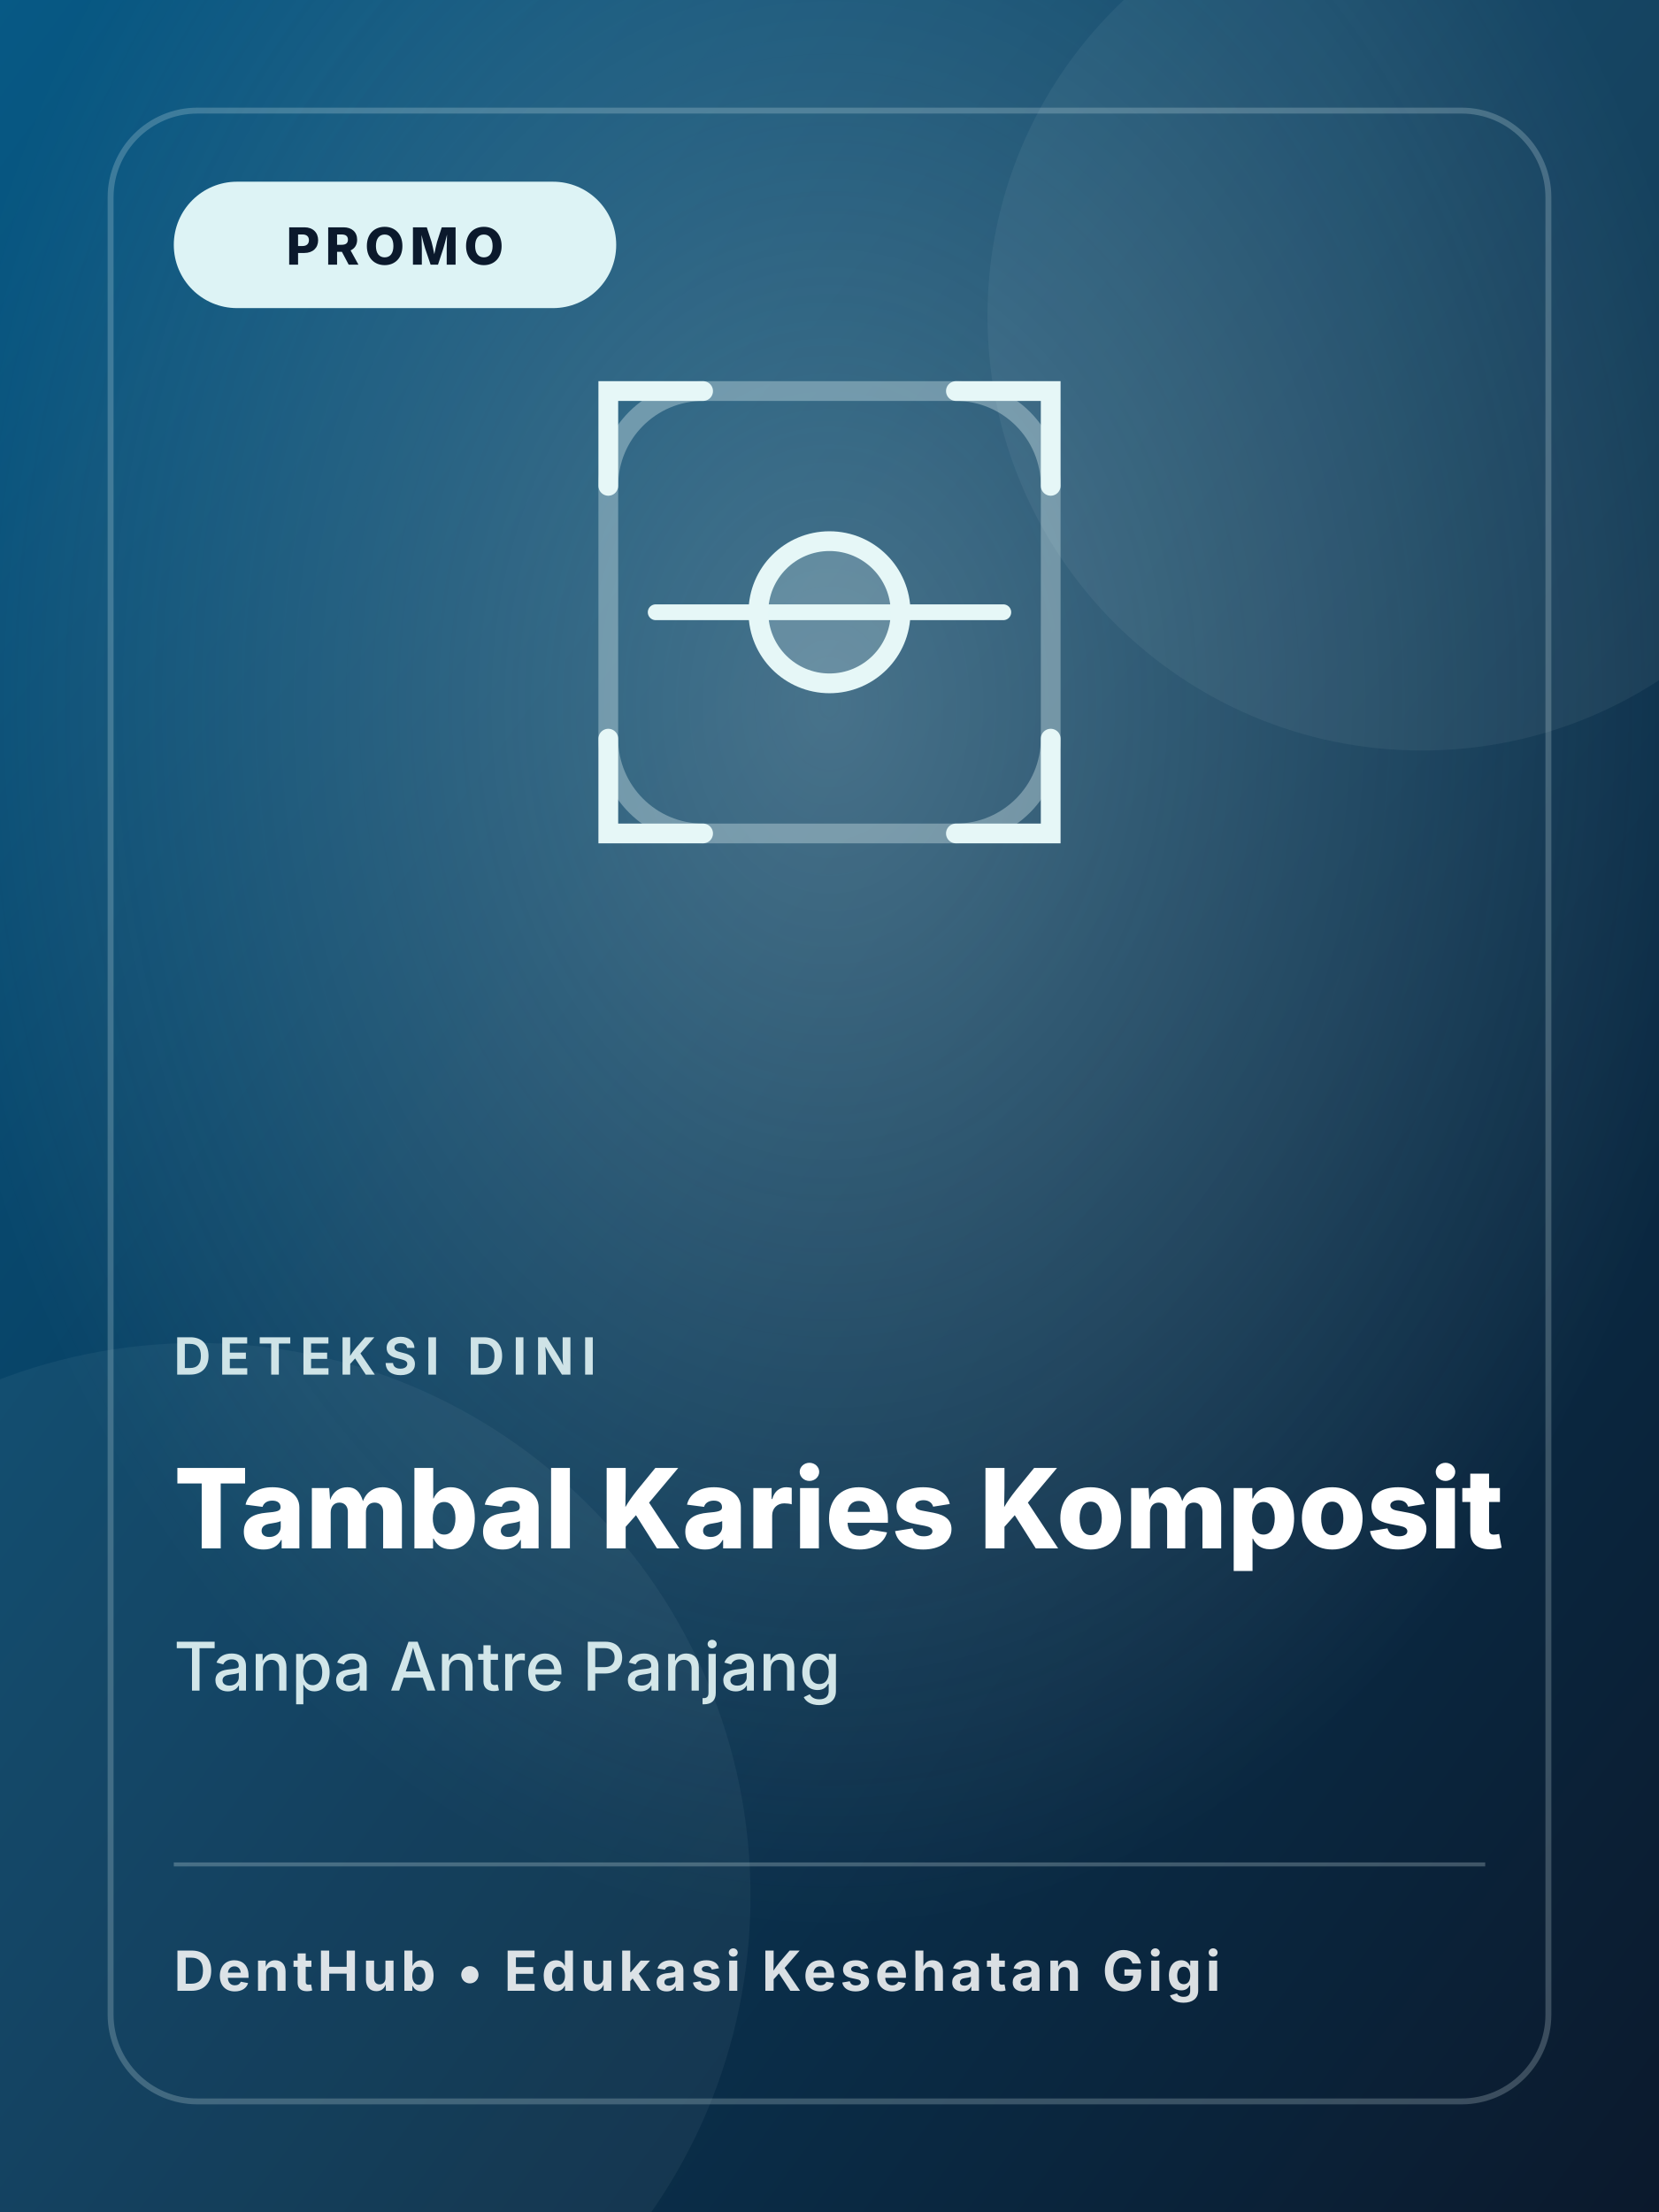
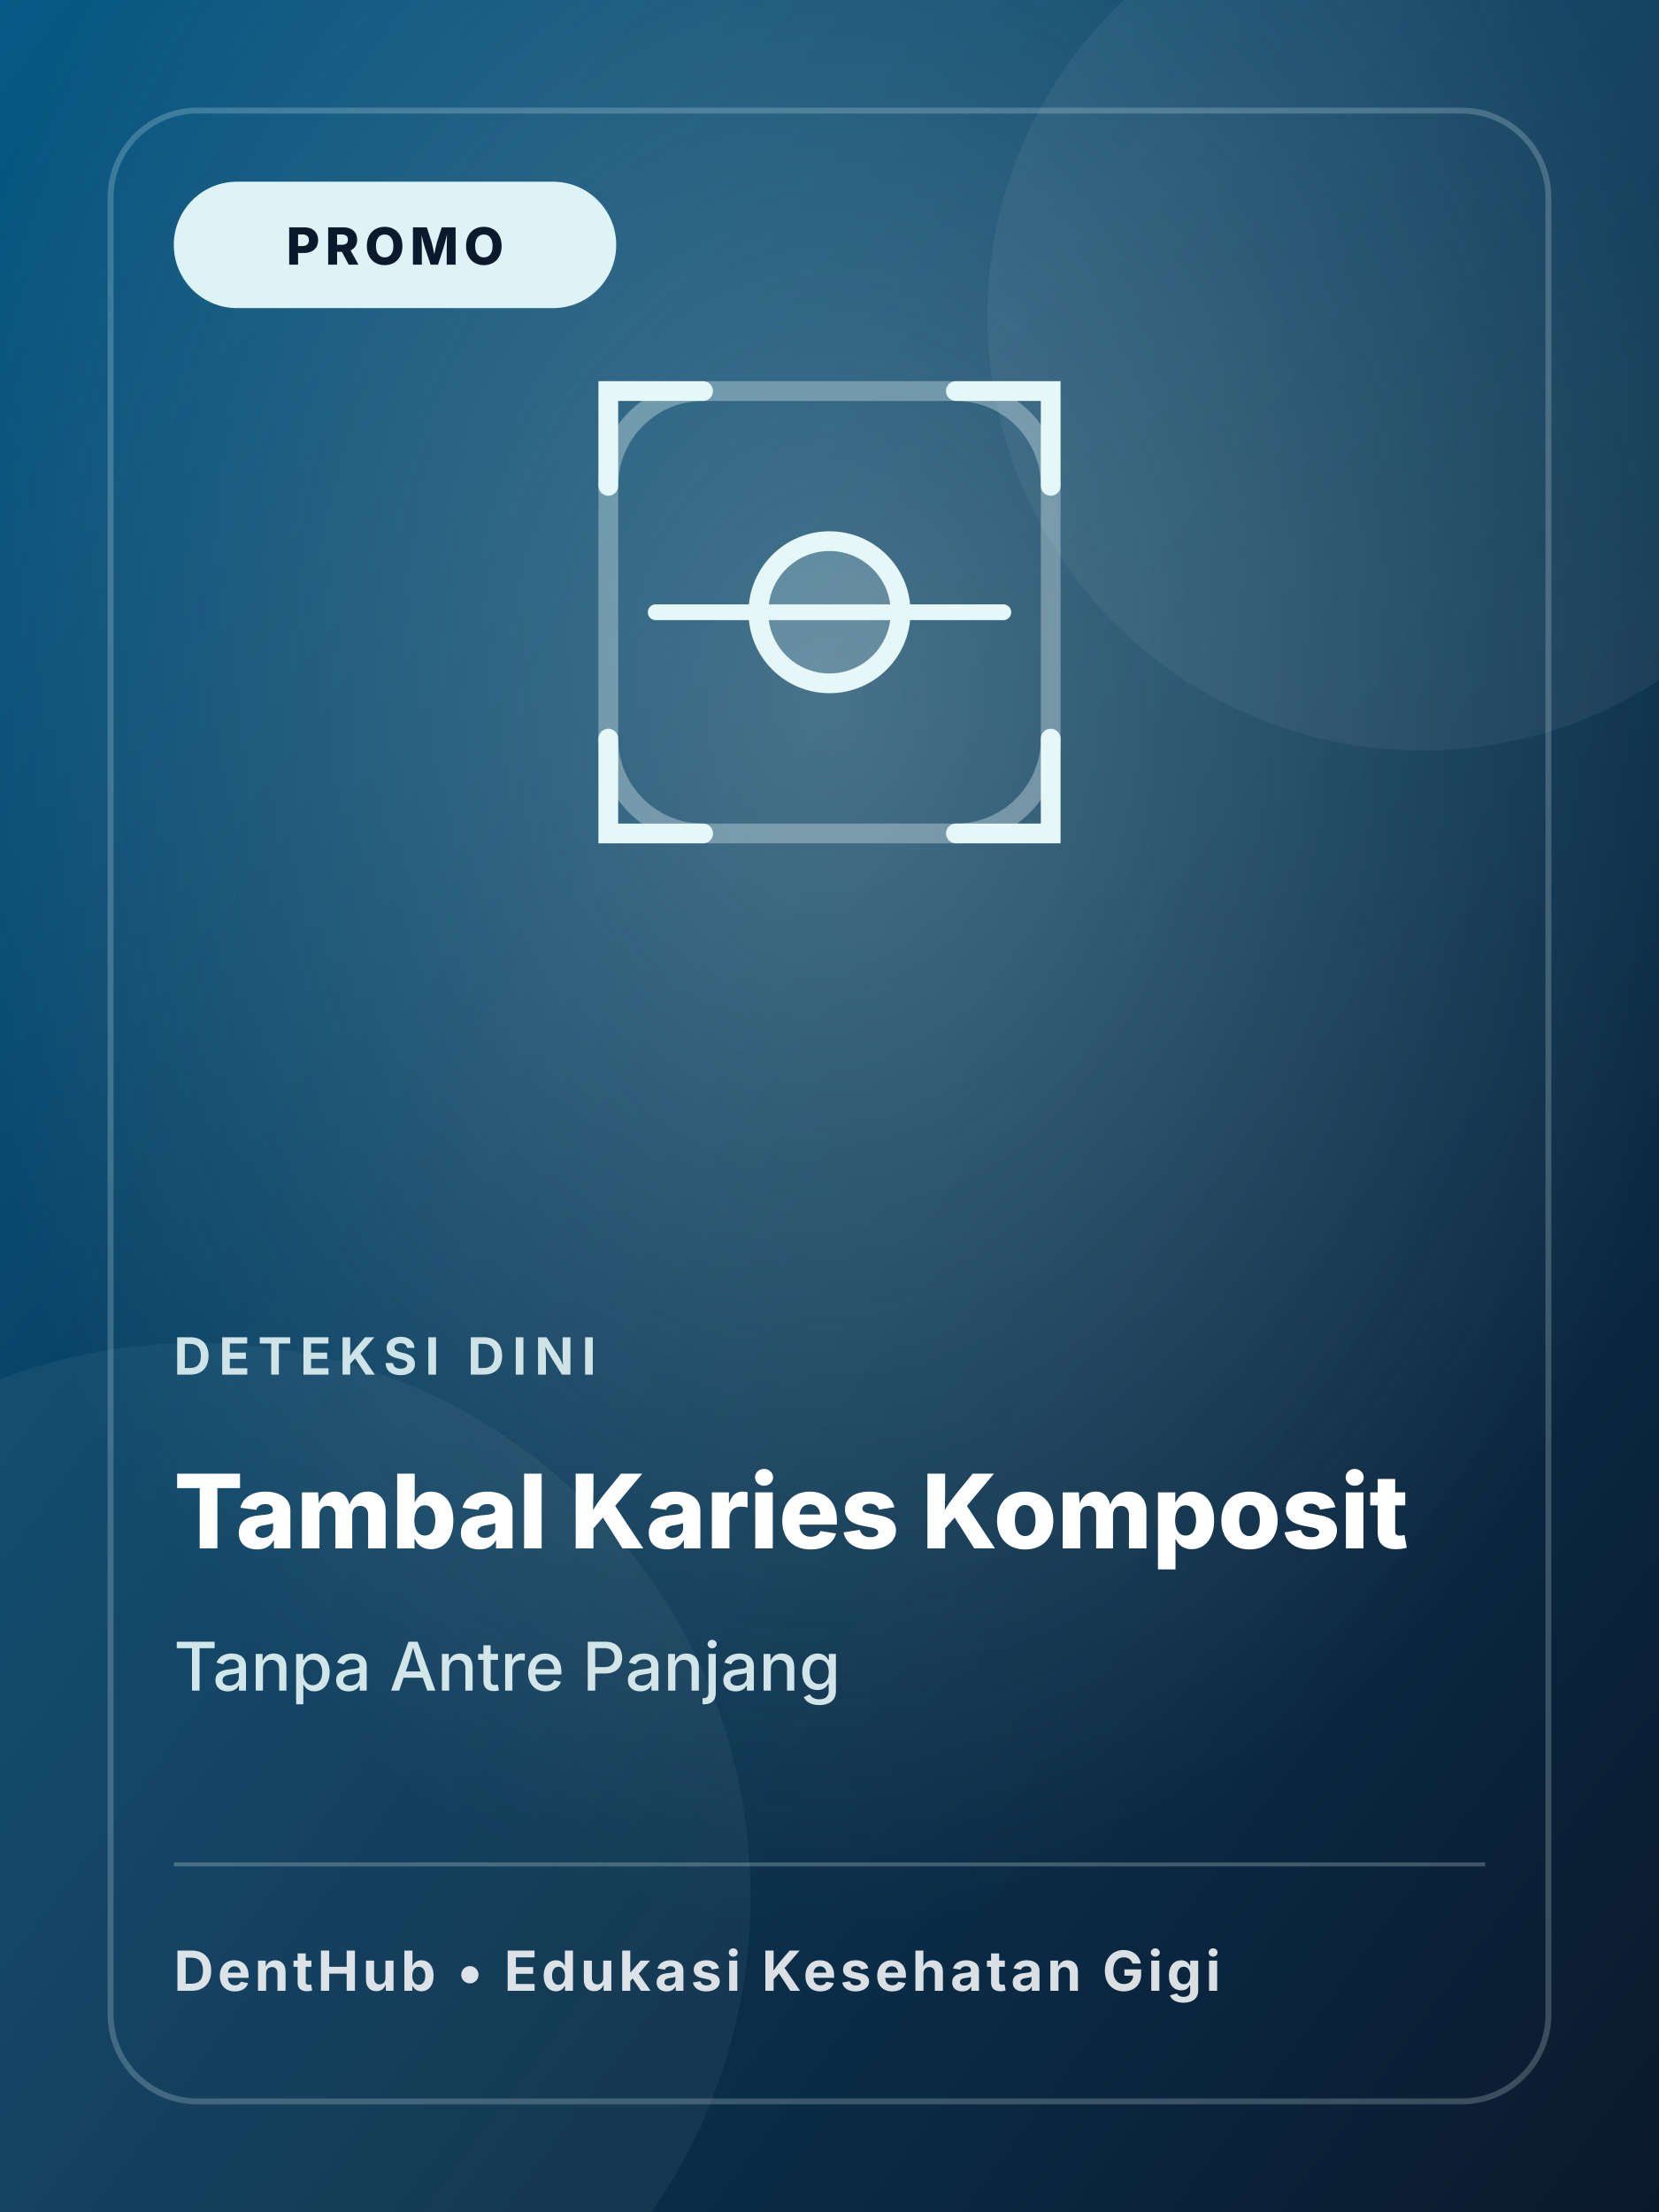
<svg xmlns="http://www.w3.org/2000/svg" viewBox="0 0 420 560" width="420" height="560" role="img" aria-label="Tambal Karies Komposit">
  <defs>
    <linearGradient id="bg" x1="0%" y1="0%" x2="100%" y2="100%">
      <stop offset="0%" stop-color="#075985" />
      <stop offset="100%" stop-color="#0B192C" />
    </linearGradient>
    <radialGradient id="glow" cx="50%" cy="32%" r="55%">
      <stop offset="0%" stop-color="#E6F7F7" stop-opacity="0.28" />
      <stop offset="100%" stop-color="#E6F7F7" stop-opacity="0" />
    </radialGradient>
  </defs>
  <rect width="420" height="560" fill="url(#bg)" />
  <rect width="420" height="560" fill="url(#glow)" />
  <circle cx="360" cy="80" r="110" fill="#E6F7F7" fill-opacity="0.06" />
  <circle cx="50" cy="480" r="140" fill="#E6F7F7" fill-opacity="0.05" />
  <rect x="28" y="28" width="364" height="504" rx="22" fill="none" stroke="#E6F7F7" stroke-opacity="0.22" stroke-width="1.5" />
  <rect x="44" y="46" width="112" height="32" rx="16" fill="#DDF3F5" />
  <text x="100" y="67" text-anchor="middle" font-family="system-ui, -apple-system, sans-serif" font-size="13" font-weight="800" letter-spacing="1.4" fill="#0B192C">PROMO</text>
  <g transform="translate(210 155)" stroke="#E6F7F7" stroke-width="5" fill="none" stroke-linecap="round">
    <rect x="-56" y="-56" width="112" height="112" rx="24" opacity="0.35" />
    <path d="M-32 -56 H-56 V-32 M32 -56 H56 V-32 M-32 56 H-56 V32 M32 56 H56 V32" />
    <line x1="-44" y1="0" x2="44" y2="0" stroke-width="4" />
    <circle cx="0" cy="0" r="18" fill="#E6F7F7" fill-opacity="0.22" />
  </g>
  <text x="44" y="348" font-family="system-ui, -apple-system, sans-serif" font-size="13" font-weight="700" letter-spacing="2" fill="#E6F7F7" opacity="0.88">DETEKSI DINI</text>
-   <text x="44" y="392" font-family="system-ui, -apple-system, sans-serif" font-size="28" font-weight="800" fill="#FFFFFF">Tambal Karies Komposit</text>
+   <text x="44" y="392" font-family="system-ui, -apple-system, sans-serif" font-size="26" font-weight="800" fill="#FFFFFF">Tambal Karies Komposit</text>
  <text x="44" y="428" font-family="system-ui, -apple-system, sans-serif" font-size="17" font-weight="500" fill="#E6F7F7" opacity="0.9">Tanpa Antre Panjang</text>
  <line x1="44" y1="472" x2="376" y2="472" stroke="#E6F7F7" stroke-opacity="0.25" stroke-width="1" />
  <text x="44" y="504" font-family="system-ui, -apple-system, sans-serif" font-size="14" font-weight="700" letter-spacing="1" fill="#FFFFFF" opacity="0.85">DentHub • Edukasi Kesehatan Gigi</text>
</svg>
